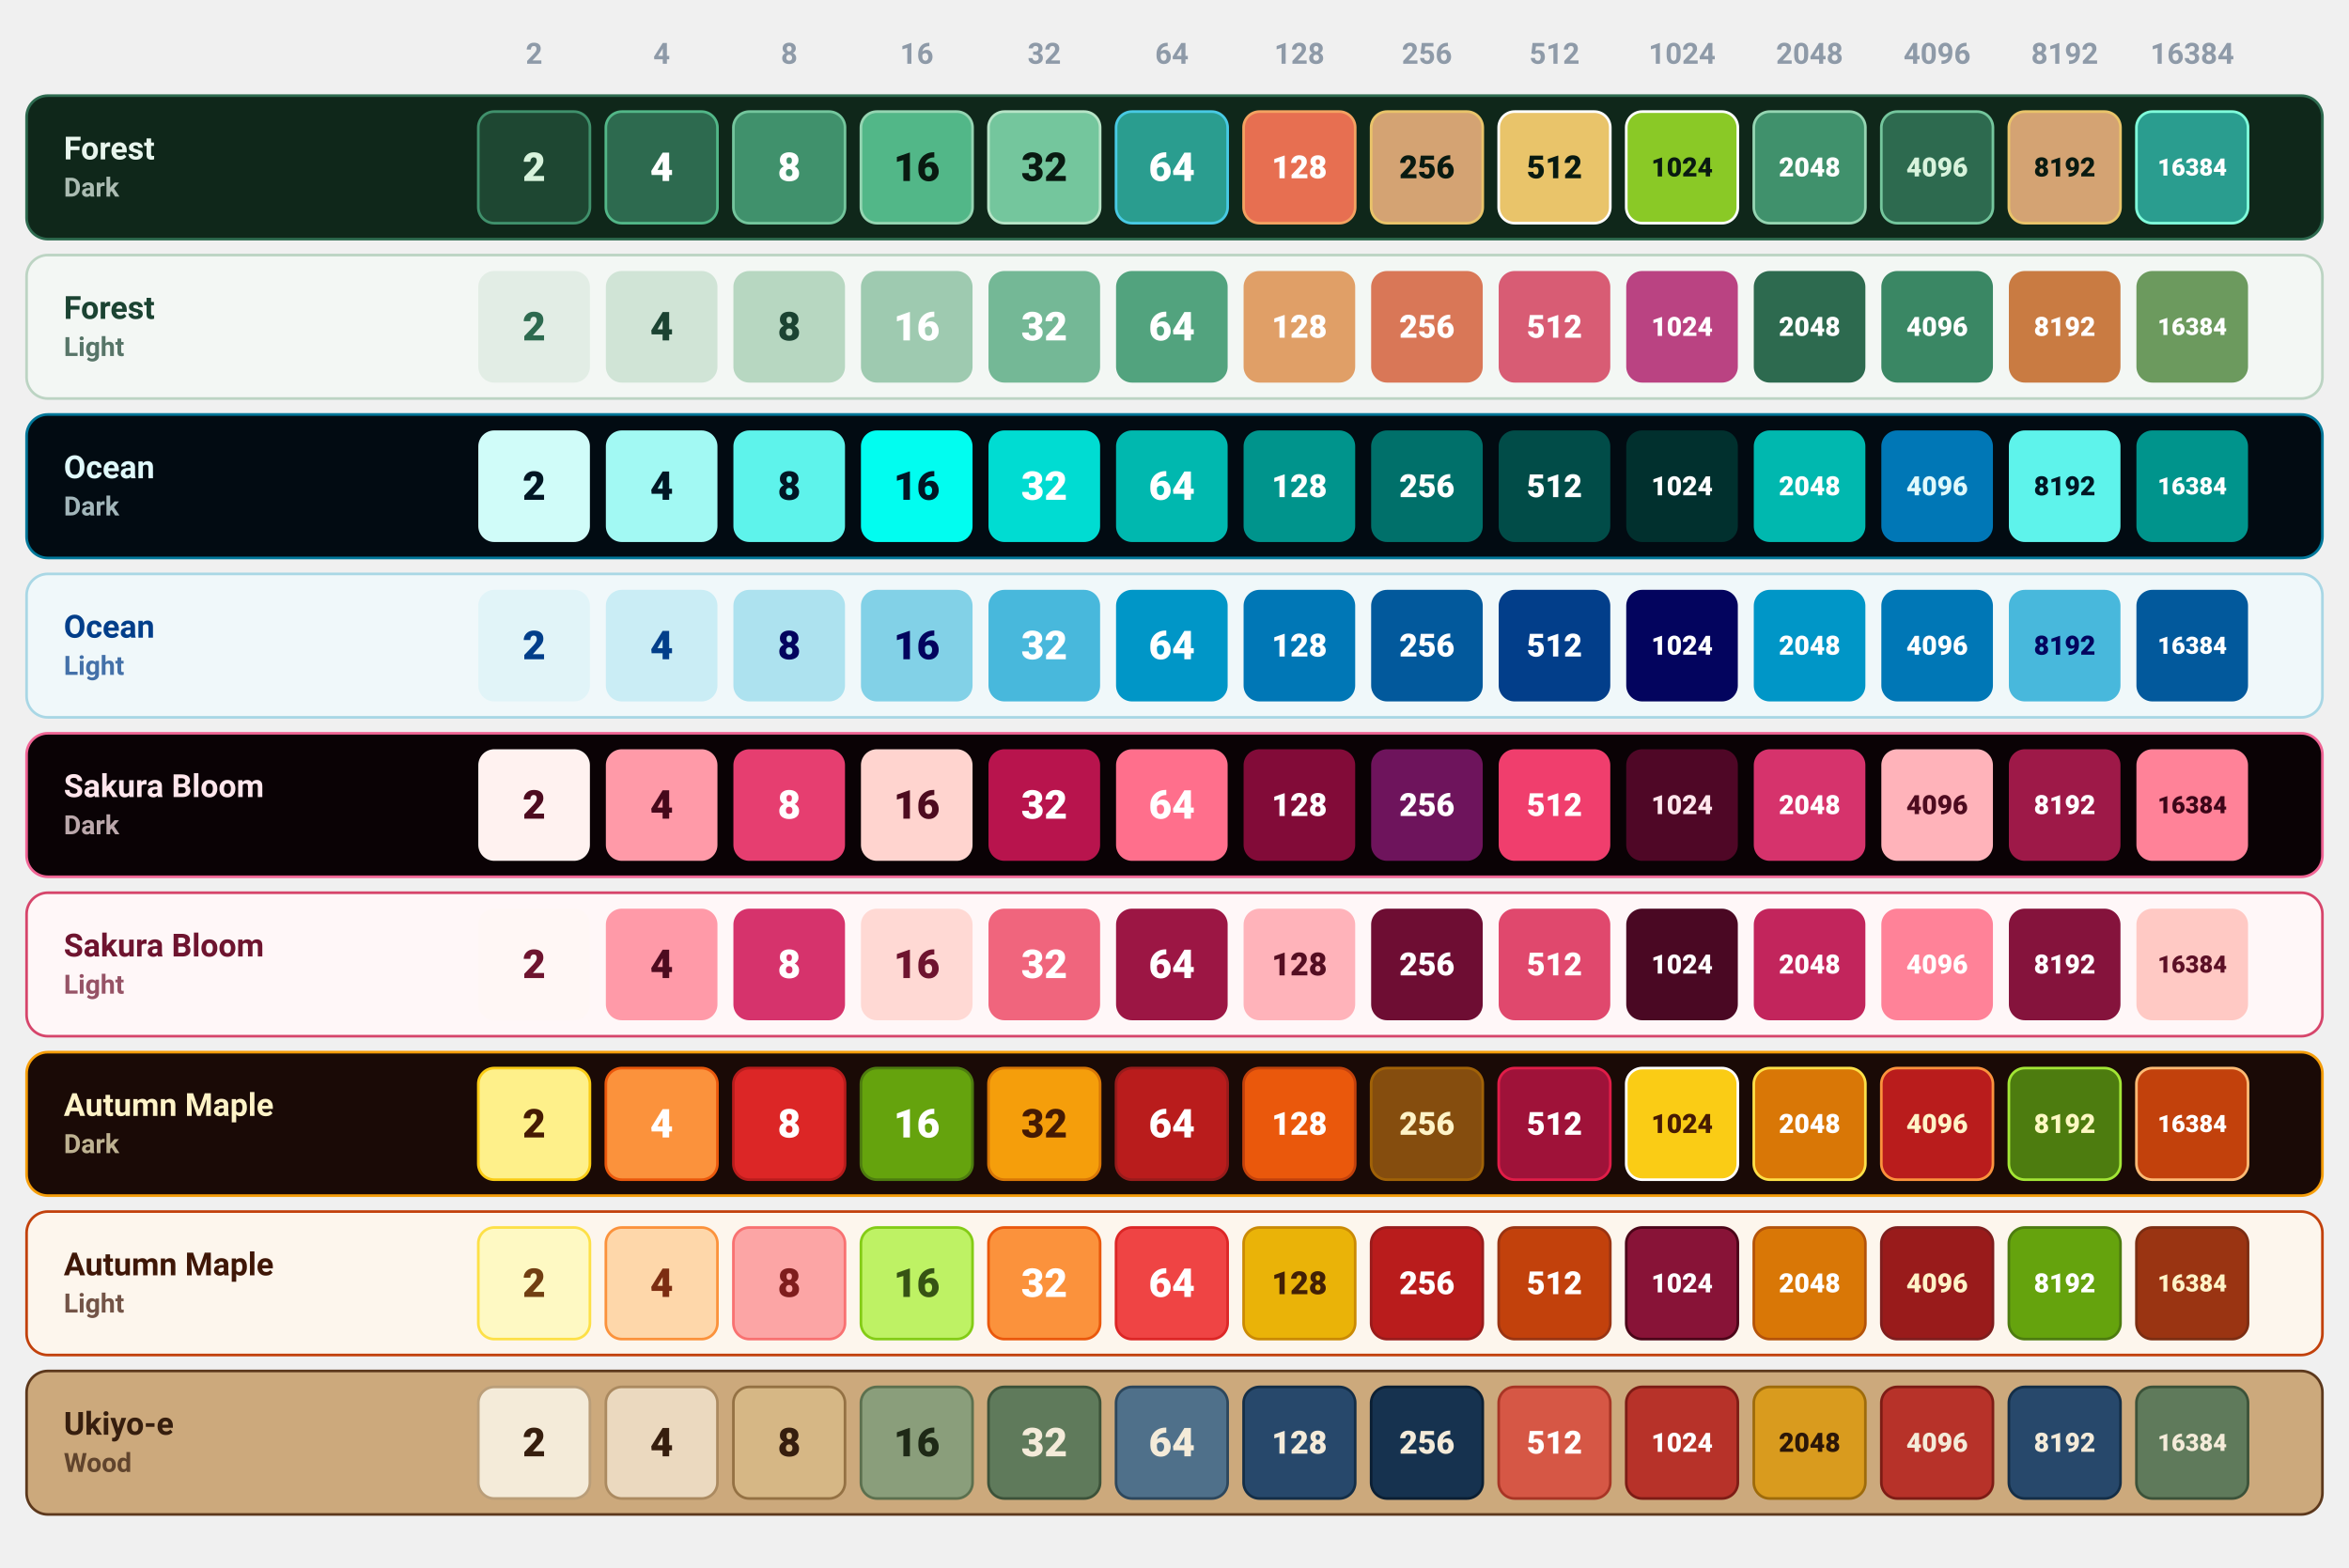
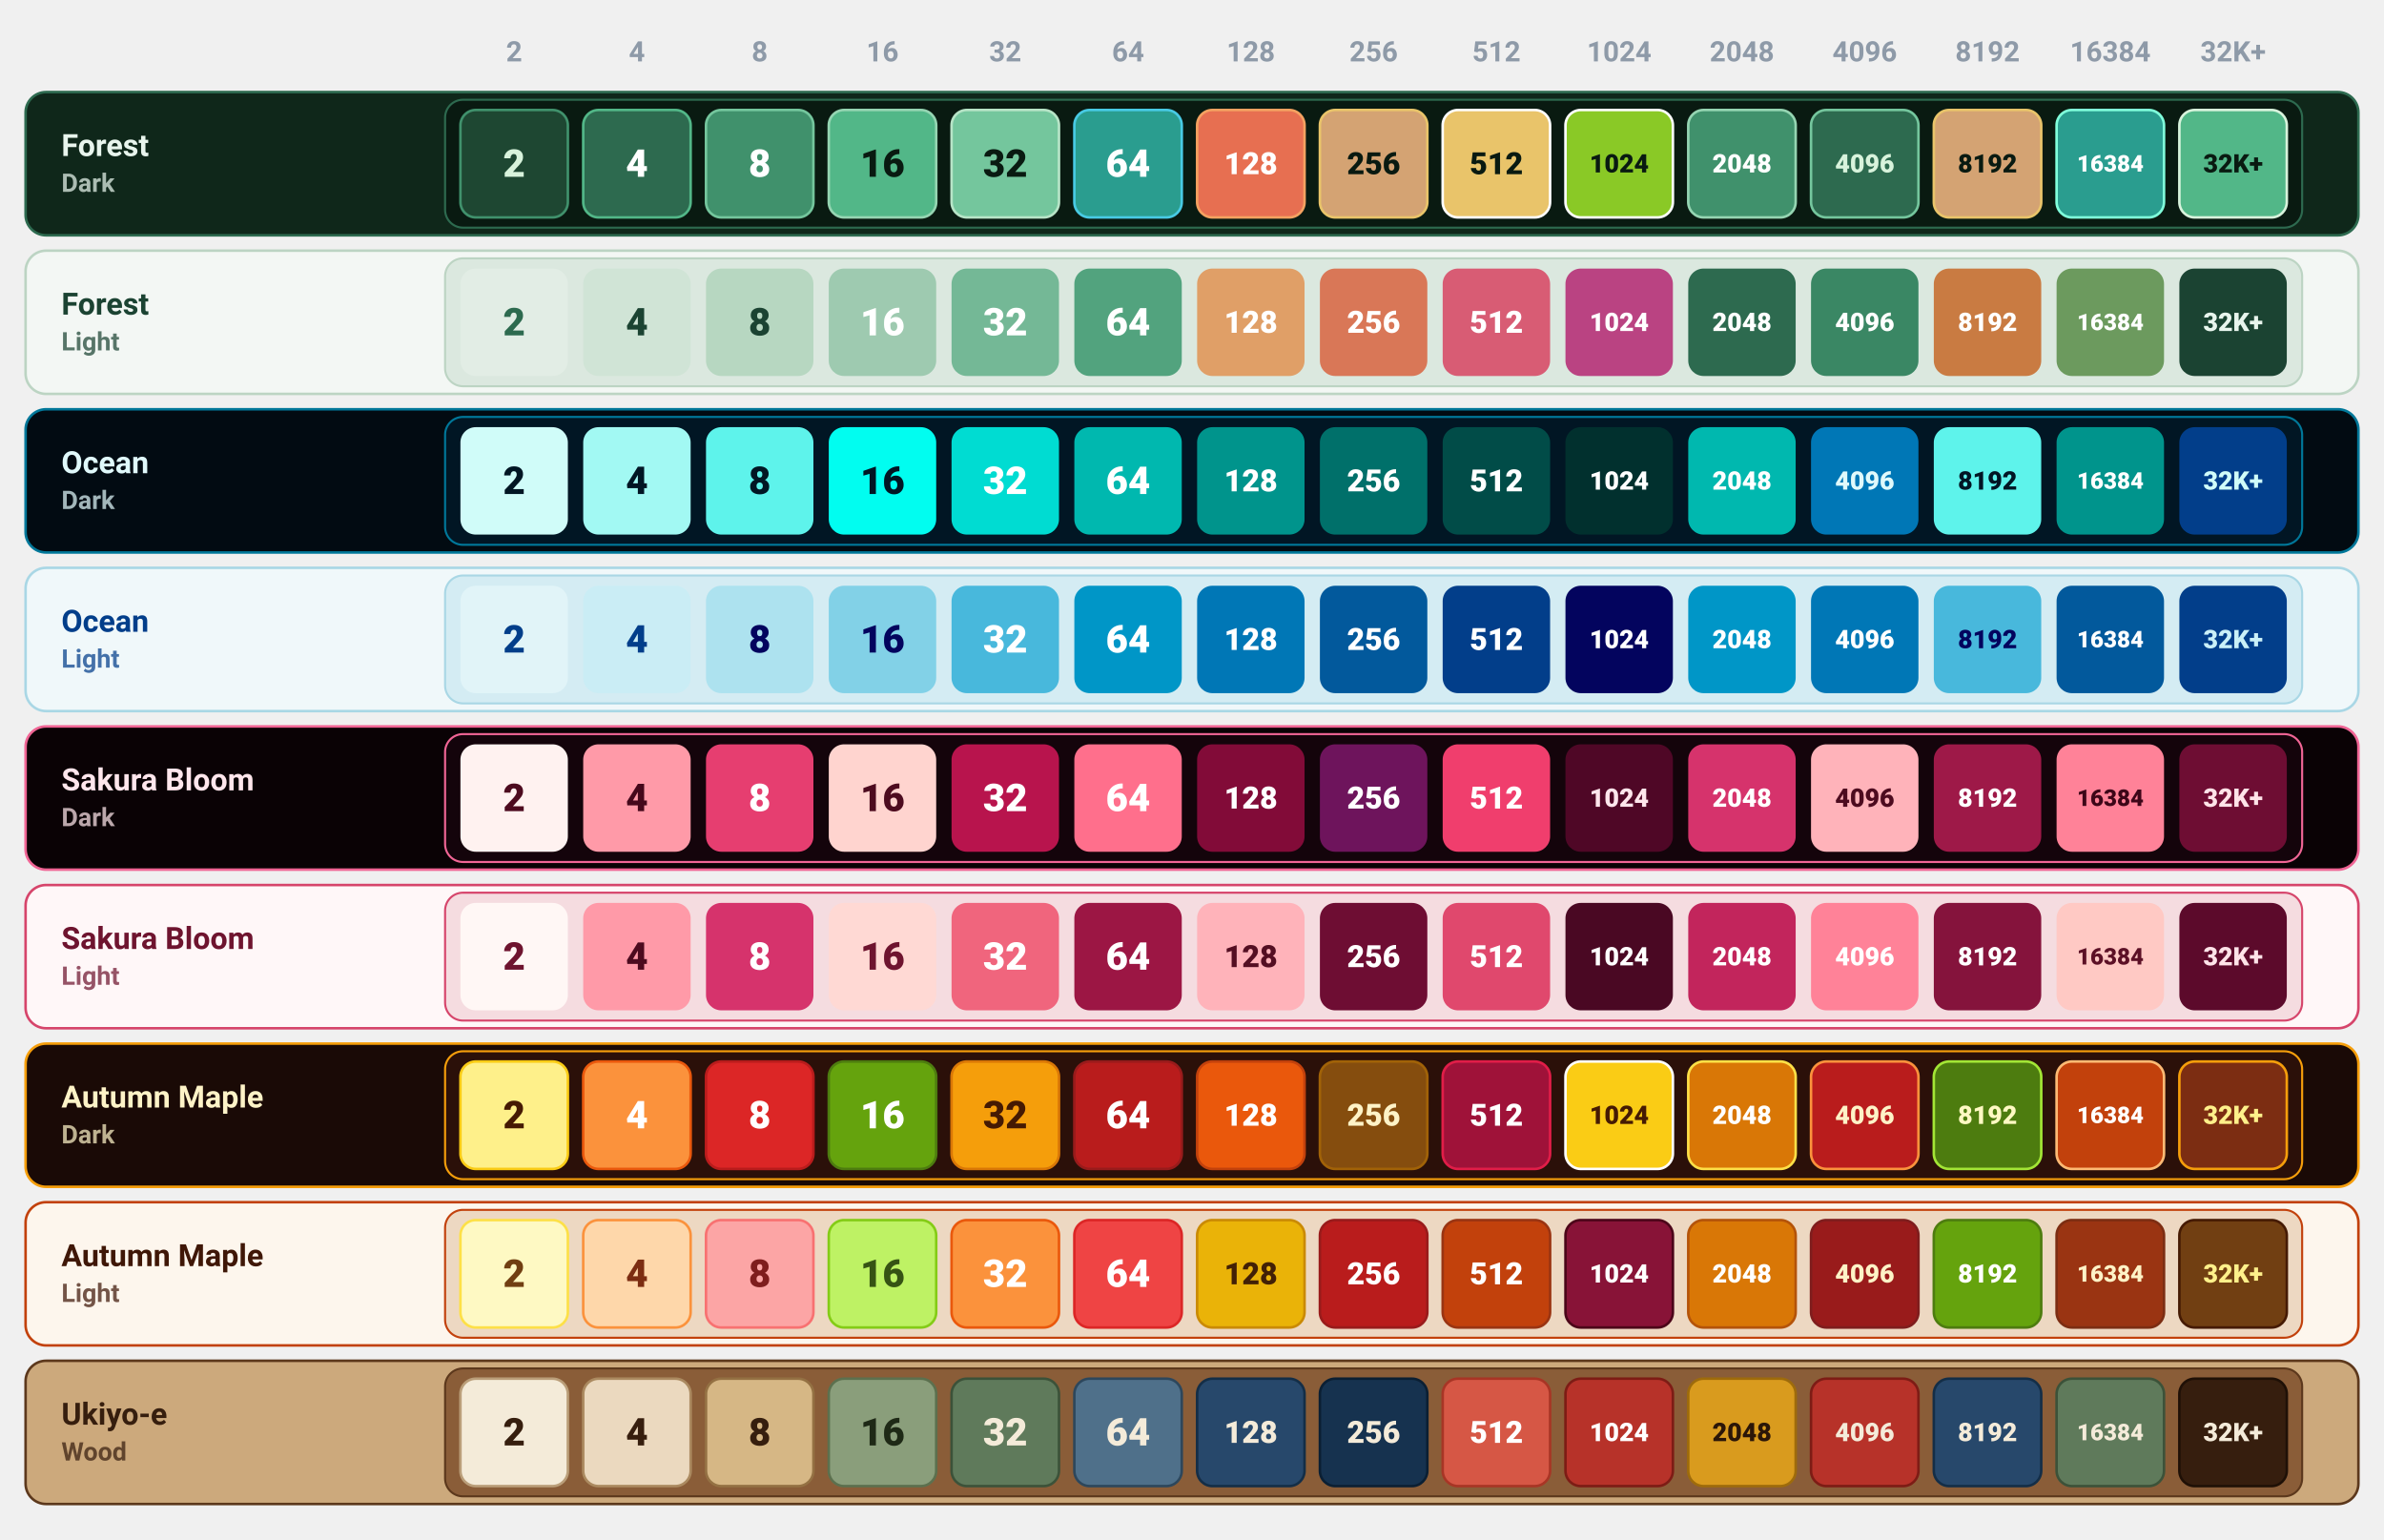
- <svg xmlns="http://www.w3.org/2000/svg" viewBox="0 0 884 590" width="100%" height="100%" style="background:#0a0c0e; font-family:-apple-system, BlinkMacSystemFont, 'Segoe UI', Roboto, sans-serif;">
+ <svg xmlns="http://www.w3.org/2000/svg" viewBox="0 0 932 602" width="100%" height="100%" style="background:#0a0c0e; font-family:-apple-system, BlinkMacSystemFont, 'Segoe UI', Roboto, sans-serif;">
  <style>
    .hdr { fill:#8e9aa8; font-size:11px; font-weight:700; text-anchor:middle; }
    .lbl { font-size:12px; font-weight:700; }
    .sub { font-size:10px; font-weight:600; fill:#6c7989; }
    .val { font-weight:800; text-anchor:middle; dominant-baseline:central; }
    .v2 { font-size:15px; } .v3 { font-size:12px; } .v4 { font-size:10px; } .v5 { font-size:9px; }
  </style>
  <g transform="translate(180, 24)">
    <text x="21" class="hdr">2</text>
    <text x="69" class="hdr">4</text>
    <text x="117" class="hdr">8</text>
    <text x="165" class="hdr">16</text>
    <text x="213" class="hdr">32</text>
    <text x="261" class="hdr">64</text>
    <text x="309" class="hdr">128</text>
    <text x="357" class="hdr">256</text>
    <text x="405" class="hdr">512</text>
    <text x="453" class="hdr">1024</text>
    <text x="501" class="hdr">2048</text>
    <text x="549" class="hdr">4096</text>
    <text x="597" class="hdr">8192</text>
    <text x="645" class="hdr">16384</text>
+     <text x="693" class="hdr">32K+</text>
  </g>
  <g transform="translate(10, 36)">
-     <rect width="864" height="54" rx="8" fill="#0f271a" stroke="#2d6a4f" stroke-width="1" />
-     <text x="14" y="24" fill="#e8f5ed" class="lbl">Forest</text>
-     <text x="14" y="38" class="sub" style="fill:#e8f5ed;" fill-opacity="0.72">Dark</text>
-     <g transform="translate(170, 6)">
+     <rect width="912" height="56" rx="8" fill="#0f271a" stroke="#2d6a4f" stroke-width="1" />
+     <text x="14" y="25" fill="#e8f5ed" class="lbl">Forest</text>
+     <text x="14" y="39" class="sub" style="fill:#e8f5ed;" fill-opacity="0.72">Dark</text>
+     <rect x="164" y="3" width="726" height="50" rx="7" fill="#091a11" stroke="#2d6a4f" stroke-width="0.8" />
+     <g transform="translate(170, 7)">
      <rect x="0" width="42" height="42" rx="6" fill="#1e4732" stroke="#40916c" />
      <text x="21" y="21" fill="#d8f3dc" class="val v2">2</text>
      <rect x="48" width="42" height="42" rx="6" fill="#2d6a4f" stroke="#52b788" />
      <text x="69" y="21" fill="#ffffff" class="val v2">4</text>
      <rect x="96" width="42" height="42" rx="6" fill="#40916c" stroke="#74c69d" />
      <text x="117" y="21" fill="#ffffff" class="val v2">8</text>
      <rect x="144" width="42" height="42" rx="6" fill="#52b788" stroke="#95d5b2" />
      <text x="165" y="21" fill="#091a11" class="val v2">16</text>
      <rect x="192" width="42" height="42" rx="6" fill="#74c69d" stroke="#b7e4c7" />
      <text x="213" y="21" fill="#091a11" class="val v2">32</text>
      <rect x="240" width="42" height="42" rx="6" fill="#2a9d8f" stroke="#48cae4" />
      <text x="261" y="21" fill="#ffffff" class="val v2">64</text>
      <rect x="288" width="42" height="42" rx="6" fill="#e76f51" stroke="#f4a261" />
      <text x="309" y="21" fill="#ffffff" class="val v3">128</text>
      <rect x="336" width="42" height="42" rx="6" fill="#d4a373" stroke="#e9c46a" />
      <text x="357" y="21" fill="#091a11" class="val v3">256</text>
      <rect x="384" width="42" height="42" rx="6" fill="#e9c46a" stroke="#ffffff" />
      <text x="405" y="21" fill="#091a11" class="val v3">512</text>
      <rect x="432" width="42" height="42" rx="6" fill="#8ac926" stroke="#ffffff" />
      <text x="453" y="21" fill="#091a11" class="val v4">1024</text>
      <rect x="480" width="42" height="42" rx="6" fill="#40916c" stroke="#95d5b2" />
      <text x="501" y="21" fill="#ffffff" class="val v4">2048</text>
      <rect x="528" width="42" height="42" rx="6" fill="#2d6a4f" stroke="#74c69d" />
      <text x="549" y="21" fill="#d8f3dc" class="val v4">4096</text>
      <rect x="576" width="42" height="42" rx="6" fill="#d4a373" stroke="#e9c46a" />
      <text x="597" y="21" fill="#091a11" class="val v4">8192</text>
      <rect x="624" width="42" height="42" rx="6" fill="#2a9d8f" stroke="#80ffdb" />
      <text x="645" y="21" fill="#ffffff" class="val v5">16384</text>
-     </g>
-   </g>
-   <g transform="translate(10, 96)">
-     <rect width="864" height="54" rx="8" fill="#f3f7f4" stroke="#bcd4c3" stroke-width="1" />
-     <text x="14" y="24" fill="#1b4332" class="lbl">Forest</text>
-     <text x="14" y="38" class="sub" style="fill:#1b4332;" fill-opacity="0.72">Light</text>
-     <g transform="translate(170, 6)">
+       <rect x="672" width="42" height="42" rx="6" fill="#52b788" stroke="#d8f3dc" />
+       <text x="693" y="21" fill="#091a11" class="val v4">32K+</text>
+     </g>
+   </g>
+   <g transform="translate(10, 98)">
+     <rect width="912" height="56" rx="8" fill="#f3f7f4" stroke="#bcd4c3" stroke-width="1" />
+     <text x="14" y="25" fill="#1b4332" class="lbl">Forest</text>
+     <text x="14" y="39" class="sub" style="fill:#1b4332;" fill-opacity="0.72">Light</text>
+     <rect x="164" y="3" width="726" height="50" rx="7" fill="#dbe8df" stroke="#bcd4c3" stroke-width="0.8" />
+     <g transform="translate(170, 7)">
      <rect x="0" width="42" height="42" rx="6" fill="#e2ede5" />
      <text x="21" y="21" fill="#2d6a4f" class="val v2">2</text>
      <rect x="48" width="42" height="42" rx="6" fill="#d0e4d6" />
      <text x="69" y="21" fill="#1b4332" class="val v2">4</text>
      <rect x="96" width="42" height="42" rx="6" fill="#b7d7c1" />
      <text x="117" y="21" fill="#1b4332" class="val v2">8</text>
      <rect x="144" width="42" height="42" rx="6" fill="#9ecab0" />
      <text x="165" y="21" fill="#ffffff" class="val v2">16</text>
      <rect x="192" width="42" height="42" rx="6" fill="#74b896" />
      <text x="213" y="21" fill="#ffffff" class="val v2">32</text>
      <rect x="240" width="42" height="42" rx="6" fill="#52a37e" />
      <text x="261" y="21" fill="#ffffff" class="val v2">64</text>
      <rect x="288" width="42" height="42" rx="6" fill="#e09f67" />
      <text x="309" y="21" fill="#ffffff" class="val v3">128</text>
      <rect x="336" width="42" height="42" rx="6" fill="#d97757" />
      <text x="357" y="21" fill="#ffffff" class="val v3">256</text>
      <rect x="384" width="42" height="42" rx="6" fill="#d85c74" />
      <text x="405" y="21" fill="#ffffff" class="val v3">512</text>
      <rect x="432" width="42" height="42" rx="6" fill="#ba4382" />
      <text x="453" y="21" fill="#ffffff" class="val v4">1024</text>
      <rect x="480" width="42" height="42" rx="6" fill="#2d6a4f" />
      <text x="501" y="21" fill="#ffffff" class="val v4">2048</text>
      <rect x="528" width="42" height="42" rx="6" fill="#3a8764" />
      <text x="549" y="21" fill="#ffffff" class="val v4">4096</text>
      <rect x="576" width="42" height="42" rx="6" fill="#c97b42" />
      <text x="597" y="21" fill="#ffffff" class="val v4">8192</text>
      <rect x="624" width="42" height="42" rx="6" fill="#6c9a5e" />
      <text x="645" y="21" fill="#ffffff" class="val v5">16384</text>
-     </g>
-   </g>
-   <g transform="translate(10, 156)">
-     <rect width="864" height="54" rx="8" fill="#020b12" stroke="#007799" stroke-width="1" />
-     <text x="14" y="24" fill="#e0f9fb" class="lbl">Ocean</text>
-     <text x="14" y="38" class="sub" style="fill:#e0f9fb;" fill-opacity="0.72">Dark</text>
-     <g transform="translate(170, 6)">
+       <rect x="672" width="42" height="42" rx="6" fill="#1b4332" />
+       <text x="693" y="21" fill="#e8f5ed" class="val v4">32K+</text>
+     </g>
+   </g>
+   <g transform="translate(10, 160)">
+     <rect width="912" height="56" rx="8" fill="#020b12" stroke="#007799" stroke-width="1" />
+     <text x="14" y="25" fill="#e0f9fb" class="lbl">Ocean</text>
+     <text x="14" y="39" class="sub" style="fill:#e0f9fb;" fill-opacity="0.72">Dark</text>
+     <rect x="164" y="3" width="726" height="50" rx="7" fill="#011624" stroke="#007799" stroke-width="0.8" />
+     <g transform="translate(170, 7)">
      <rect x="0" width="42" height="42" rx="6" fill="#d0fcf9" />
      <text x="21" y="21" fill="#011624" class="val v2">2</text>
      <rect x="48" width="42" height="42" rx="6" fill="#a2f9f3" />
      <text x="69" y="21" fill="#011624" class="val v2">4</text>
      <rect x="96" width="42" height="42" rx="6" fill="#5ef3eb" />
      <text x="117" y="21" fill="#011624" class="val v2">8</text>
      <rect x="144" width="42" height="42" rx="6" fill="#01fdf0" />
      <text x="165" y="21" fill="#011624" class="val v2">16</text>
      <rect x="192" width="42" height="42" rx="6" fill="#00dcd2" />
      <text x="213" y="21" fill="#ffffff" class="val v2">32</text>
      <rect x="240" width="42" height="42" rx="6" fill="#00b8af" />
      <text x="261" y="21" fill="#ffffff" class="val v2">64</text>
      <rect x="288" width="42" height="42" rx="6" fill="#00948c" />
      <text x="309" y="21" fill="#ffffff" class="val v3">128</text>
      <rect x="336" width="42" height="42" rx="6" fill="#00706a" />
      <text x="357" y="21" fill="#ffffff" class="val v3">256</text>
      <rect x="384" width="42" height="42" rx="6" fill="#014c48" />
      <text x="405" y="21" fill="#ffffff" class="val v3">512</text>
      <rect x="432" width="42" height="42" rx="6" fill="#01302e" />
      <text x="453" y="21" fill="#ffffff" class="val v4">1024</text>
      <rect x="480" width="42" height="42" rx="6" fill="#00b8af" />
      <text x="501" y="21" fill="#ffffff" class="val v4">2048</text>
      <rect x="528" width="42" height="42" rx="6" fill="#0077b6" />
      <text x="549" y="21" fill="#e0f9fb" class="val v4">4096</text>
      <rect x="576" width="42" height="42" rx="6" fill="#5ef3eb" />
      <text x="597" y="21" fill="#011624" class="val v4">8192</text>
      <rect x="624" width="42" height="42" rx="6" fill="#00948c" />
      <text x="645" y="21" fill="#ffffff" class="val v5">16384</text>
-     </g>
-   </g>
-   <g transform="translate(10, 216)">
-     <rect width="864" height="54" rx="8" fill="#f0f8fa" stroke="#a9d7e5" stroke-width="1" />
-     <text x="14" y="24" fill="#023e8a" class="lbl">Ocean</text>
-     <text x="14" y="38" class="sub" style="fill:#023e8a;" fill-opacity="0.72">Light</text>
-     <g transform="translate(170, 6)">
+       <rect x="672" width="42" height="42" rx="6" fill="#023e8a" />
+       <text x="693" y="21" fill="#d0fcf9" class="val v4">32K+</text>
+     </g>
+   </g>
+   <g transform="translate(10, 222)">
+     <rect width="912" height="56" rx="8" fill="#f0f8fa" stroke="#a9d7e5" stroke-width="1" />
+     <text x="14" y="25" fill="#023e8a" class="lbl">Ocean</text>
+     <text x="14" y="39" class="sub" style="fill:#023e8a;" fill-opacity="0.72">Light</text>
+     <rect x="164" y="3" width="726" height="50" rx="7" fill="#d4ecf3" stroke="#a9d7e5" stroke-width="0.8" />
+     <g transform="translate(170, 7)">
      <rect x="0" width="42" height="42" rx="6" fill="#e1f4f8" />
      <text x="21" y="21" fill="#023e8a" class="val v2">2</text>
      <rect x="48" width="42" height="42" rx="6" fill="#caedf5" />
      <text x="69" y="21" fill="#023e8a" class="val v2">4</text>
      <rect x="96" width="42" height="42" rx="6" fill="#ade2ef" />
      <text x="117" y="21" fill="#03045e" class="val v2">8</text>
      <rect x="144" width="42" height="42" rx="6" fill="#82d1e7" />
      <text x="165" y="21" fill="#03045e" class="val v2">16</text>
      <rect x="192" width="42" height="42" rx="6" fill="#48b8dc" />
      <text x="213" y="21" fill="#ffffff" class="val v2">32</text>
      <rect x="240" width="42" height="42" rx="6" fill="#0096c7" />
      <text x="261" y="21" fill="#ffffff" class="val v2">64</text>
      <rect x="288" width="42" height="42" rx="6" fill="#0077b6" />
      <text x="309" y="21" fill="#ffffff" class="val v3">128</text>
      <rect x="336" width="42" height="42" rx="6" fill="#02599c" />
      <text x="357" y="21" fill="#ffffff" class="val v3">256</text>
      <rect x="384" width="42" height="42" rx="6" fill="#023e8a" />
      <text x="405" y="21" fill="#ffffff" class="val v3">512</text>
      <rect x="432" width="42" height="42" rx="6" fill="#03045e" />
      <text x="453" y="21" fill="#ffffff" class="val v4">1024</text>
      <rect x="480" width="42" height="42" rx="6" fill="#0096c7" />
      <text x="501" y="21" fill="#ffffff" class="val v4">2048</text>
      <rect x="528" width="42" height="42" rx="6" fill="#0077b6" />
      <text x="549" y="21" fill="#ffffff" class="val v4">4096</text>
      <rect x="576" width="42" height="42" rx="6" fill="#48b8dc" />
      <text x="597" y="21" fill="#03045e" class="val v4">8192</text>
      <rect x="624" width="42" height="42" rx="6" fill="#02599c" />
      <text x="645" y="21" fill="#ffffff" class="val v5">16384</text>
-     </g>
-   </g>
-   <g transform="translate(10, 276)">
-     <rect width="864" height="54" rx="8" fill="#0a0205" stroke="#f06595" stroke-width="1" />
-     <text x="14" y="24" fill="#ffe6ec" class="lbl">Sakura Bloom</text>
-     <text x="14" y="38" class="sub" style="fill:#ffe6ec;" fill-opacity="0.72">Dark</text>
-     <g transform="translate(170, 6)">
+       <rect x="672" width="42" height="42" rx="6" fill="#023e8a" />
+       <text x="693" y="21" fill="#caf0f8" class="val v4">32K+</text>
+     </g>
+   </g>
+   <g transform="translate(10, 284)">
+     <rect width="912" height="56" rx="8" fill="#0a0205" stroke="#f06595" stroke-width="1" />
+     <text x="14" y="25" fill="#ffe6ec" class="lbl">Sakura Bloom</text>
+     <text x="14" y="39" class="sub" style="fill:#ffe6ec;" fill-opacity="0.72">Dark</text>
+     <rect x="164" y="3" width="726" height="50" rx="7" fill="#14040b" stroke="#f06595" stroke-width="0.8" />
+     <g transform="translate(170, 7)">
      <rect x="0" width="42" height="42" rx="6" fill="#fff2f0" />
      <text x="21" y="21" fill="#4d0b1f" class="val v2">2</text>
      <rect x="48" width="42" height="42" rx="6" fill="#ff9aa8" />
      <text x="69" y="21" fill="#45081b" class="val v2">4</text>
      <rect x="96" width="42" height="42" rx="6" fill="#e63e70" />
      <text x="117" y="21" fill="#ffffff" class="val v2">8</text>
      <rect x="144" width="42" height="42" rx="6" fill="#ffd4cf" />
      <text x="165" y="21" fill="#4d0b1f" class="val v2">16</text>
      <rect x="192" width="42" height="42" rx="6" fill="#b8144d" />
      <text x="213" y="21" fill="#ffffff" class="val v2">32</text>
      <rect x="240" width="42" height="42" rx="6" fill="#ff6f8c" />
      <text x="261" y="21" fill="#ffffff" class="val v2">64</text>
      <rect x="288" width="42" height="42" rx="6" fill="#820b38" />
      <text x="309" y="21" fill="#ffffff" class="val v3">128</text>
      <rect x="336" width="42" height="42" rx="6" fill="#6e145c" />
      <text x="357" y="21" fill="#ffffff" class="val v3">256</text>
      <rect x="384" width="42" height="42" rx="6" fill="#f03e6d" />
      <text x="405" y="21" fill="#ffffff" class="val v3">512</text>
      <rect x="432" width="42" height="42" rx="6" fill="#4f0726" />
      <text x="453" y="21" fill="#ffe6ec" class="val v4">1024</text>
      <rect x="480" width="42" height="42" rx="6" fill="#d6336c" />
      <text x="501" y="21" fill="#ffffff" class="val v4">2048</text>
      <rect x="528" width="42" height="42" rx="6" fill="#ffb3ba" />
      <text x="549" y="21" fill="#4d0b1f" class="val v4">4096</text>
      <rect x="576" width="42" height="42" rx="6" fill="#9e1948" />
      <text x="597" y="21" fill="#ffffff" class="val v4">8192</text>
      <rect x="624" width="42" height="42" rx="6" fill="#ff8298" />
      <text x="645" y="21" fill="#3d0618" class="val v5">16384</text>
-     </g>
-   </g>
-   <g transform="translate(10, 336)">
-     <rect width="864" height="54" rx="8" fill="#fff7f8" stroke="#d6456b" stroke-width="1" />
-     <text x="14" y="24" fill="#6e142f" class="lbl">Sakura Bloom</text>
-     <text x="14" y="38" class="sub" style="fill:#6e142f;" fill-opacity="0.72">Light</text>
-     <g transform="translate(170, 6)">
+       <rect x="672" width="42" height="42" rx="6" fill="#6e0d33" />
+       <text x="693" y="21" fill="#ffe3e8" class="val v4">32K+</text>
+     </g>
+   </g>
+   <g transform="translate(10, 346)">
+     <rect width="912" height="56" rx="8" fill="#fff7f8" stroke="#d6456b" stroke-width="1" />
+     <text x="14" y="25" fill="#6e142f" class="lbl">Sakura Bloom</text>
+     <text x="14" y="39" class="sub" style="fill:#6e142f;" fill-opacity="0.72">Light</text>
+     <rect x="164" y="3" width="726" height="50" rx="7" fill="#f5dce0" stroke="#d6456b" stroke-width="0.8" />
+     <g transform="translate(170, 7)">
      <rect x="0" width="42" height="42" rx="6" fill="#fff7f5" />
      <text x="21" y="21" fill="#6e142f" class="val v2">2</text>
      <rect x="48" width="42" height="42" rx="6" fill="#ff9aa8" />
      <text x="69" y="21" fill="#4d0b1f" class="val v2">4</text>
      <rect x="96" width="42" height="42" rx="6" fill="#d6336c" />
      <text x="117" y="21" fill="#ffffff" class="val v2">8</text>
      <rect x="144" width="42" height="42" rx="6" fill="#ffd9d4" />
      <text x="165" y="21" fill="#6e142f" class="val v2">16</text>
      <rect x="192" width="42" height="42" rx="6" fill="#f0657d" />
      <text x="213" y="21" fill="#ffffff" class="val v2">32</text>
      <rect x="240" width="42" height="42" rx="6" fill="#9c1644" />
      <text x="261" y="21" fill="#ffffff" class="val v2">64</text>
      <rect x="288" width="42" height="42" rx="6" fill="#ffb3ba" />
      <text x="309" y="21" fill="#540e22" class="val v3">128</text>
      <rect x="336" width="42" height="42" rx="6" fill="#6e0d33" />
      <text x="357" y="21" fill="#ffffff" class="val v3">256</text>
      <rect x="384" width="42" height="42" rx="6" fill="#e0486d" />
      <text x="405" y="21" fill="#ffffff" class="val v3">512</text>
      <rect x="432" width="42" height="42" rx="6" fill="#4a0823" />
      <text x="453" y="21" fill="#ffffff" class="val v4">1024</text>
      <rect x="480" width="42" height="42" rx="6" fill="#c2255c" />
      <text x="501" y="21" fill="#ffffff" class="val v4">2048</text>
      <rect x="528" width="42" height="42" rx="6" fill="#ff8298" />
      <text x="549" y="21" fill="#ffffff" class="val v4">4096</text>
      <rect x="576" width="42" height="42" rx="6" fill="#85133c" />
      <text x="597" y="21" fill="#ffffff" class="val v4">8192</text>
      <rect x="624" width="42" height="42" rx="6" fill="#ffc9c4" />
      <text x="645" y="21" fill="#5c1026" class="val v5">16384</text>
-     </g>
-   </g>
-   <g transform="translate(10, 396)">
-     <rect width="864" height="54" rx="8" fill="#1a0a06" stroke="#f59e0b" stroke-width="1" />
-     <text x="14" y="24" fill="#fef3c7" class="lbl">Autumn Maple</text>
-     <text x="14" y="38" class="sub" style="fill:#fef3c7;" fill-opacity="0.72">Dark</text>
-     <g transform="translate(170, 6)">
+       <rect x="672" width="42" height="42" rx="6" fill="#5c0a2b" />
+       <text x="693" y="21" fill="#ffe3e8" class="val v4">32K+</text>
+     </g>
+   </g>
+   <g transform="translate(10, 408)">
+     <rect width="912" height="56" rx="8" fill="#1a0a06" stroke="#f59e0b" stroke-width="1" />
+     <text x="14" y="25" fill="#fef3c7" class="lbl">Autumn Maple</text>
+     <text x="14" y="39" class="sub" style="fill:#fef3c7;" fill-opacity="0.72">Dark</text>
+     <rect x="164" y="3" width="726" height="50" rx="7" fill="#2b1009" stroke="#f59e0b" stroke-width="0.8" />
+     <g transform="translate(170, 7)">
      <rect x="0" width="42" height="42" rx="6" fill="#fef08a" stroke="#facc15" />
      <text x="21" y="21" fill="#451a03" class="val v2">2</text>
      <rect x="48" width="42" height="42" rx="6" fill="#fb923c" stroke="#ea580c" />
      <text x="69" y="21" fill="#ffffff" class="val v2">4</text>
      <rect x="96" width="42" height="42" rx="6" fill="#dc2626" stroke="#b91c1c" />
      <text x="117" y="21" fill="#ffffff" class="val v2">8</text>
      <rect x="144" width="42" height="42" rx="6" fill="#65a30d" stroke="#4d7c0f" />
      <text x="165" y="21" fill="#ffffff" class="val v2">16</text>
      <rect x="192" width="42" height="42" rx="6" fill="#f59e0b" stroke="#d97706" />
      <text x="213" y="21" fill="#451a03" class="val v2">32</text>
      <rect x="240" width="42" height="42" rx="6" fill="#b91c1c" stroke="#991b1b" />
      <text x="261" y="21" fill="#ffffff" class="val v2">64</text>
      <rect x="288" width="42" height="42" rx="6" fill="#ea580c" stroke="#c2410c" />
      <text x="309" y="21" fill="#ffffff" class="val v3">128</text>
      <rect x="336" width="42" height="42" rx="6" fill="#854d0e" stroke="#a16207" />
      <text x="357" y="21" fill="#fef3c7" class="val v3">256</text>
      <rect x="384" width="42" height="42" rx="6" fill="#9f1239" stroke="#e11d48" />
      <text x="405" y="21" fill="#ffffff" class="val v3">512</text>
      <rect x="432" width="42" height="42" rx="6" fill="#facc15" stroke="#ffffff" />
      <text x="453" y="21" fill="#451a03" class="val v4">1024</text>
      <rect x="480" width="42" height="42" rx="6" fill="#d97706" stroke="#fde047" />
      <text x="501" y="21" fill="#ffffff" class="val v4">2048</text>
      <rect x="528" width="42" height="42" rx="6" fill="#b91c1c" stroke="#fb923c" />
      <text x="549" y="21" fill="#fef3c7" class="val v4">4096</text>
      <rect x="576" width="42" height="42" rx="6" fill="#4d7c0f" stroke="#a3e635" />
      <text x="597" y="21" fill="#fef9c3" class="val v4">8192</text>
      <rect x="624" width="42" height="42" rx="6" fill="#c2410c" stroke="#fdba74" />
      <text x="645" y="21" fill="#ffffff" class="val v5">16384</text>
-     </g>
-   </g>
-   <g transform="translate(10, 456)">
-     <rect width="864" height="54" rx="8" fill="#fdf6ed" stroke="#c2410c" stroke-width="1" />
-     <text x="14" y="24" fill="#3f1707" class="lbl">Autumn Maple</text>
-     <text x="14" y="38" class="sub" style="fill:#3f1707;" fill-opacity="0.72">Light</text>
-     <g transform="translate(170, 6)">
+       <rect x="672" width="42" height="42" rx="6" fill="#7c2d12" stroke="#f59e0b" />
+       <text x="693" y="21" fill="#fef08a" class="val v4">32K+</text>
+     </g>
+   </g>
+   <g transform="translate(10, 470)">
+     <rect width="912" height="56" rx="8" fill="#fdf6ed" stroke="#c2410c" stroke-width="1" />
+     <text x="14" y="25" fill="#3f1707" class="lbl">Autumn Maple</text>
+     <text x="14" y="39" class="sub" style="fill:#3f1707;" fill-opacity="0.72">Light</text>
+     <rect x="164" y="3" width="726" height="50" rx="7" fill="#edd8c2" stroke="#c2410c" stroke-width="0.8" />
+     <g transform="translate(170, 7)">
      <rect x="0" width="42" height="42" rx="6" fill="#fef9c3" stroke="#fde047" />
      <text x="21" y="21" fill="#713f12" class="val v2">2</text>
      <rect x="48" width="42" height="42" rx="6" fill="#fed7aa" stroke="#fb923c" />
      <text x="69" y="21" fill="#7c2d12" class="val v2">4</text>
      <rect x="96" width="42" height="42" rx="6" fill="#fca5a5" stroke="#f87171" />
      <text x="117" y="21" fill="#7f1d1d" class="val v2">8</text>
      <rect x="144" width="42" height="42" rx="6" fill="#bef264" stroke="#84cc16" />
      <text x="165" y="21" fill="#365314" class="val v2">16</text>
      <rect x="192" width="42" height="42" rx="6" fill="#fb923c" stroke="#ea580c" />
      <text x="213" y="21" fill="#ffffff" class="val v2">32</text>
      <rect x="240" width="42" height="42" rx="6" fill="#ef4444" stroke="#dc2626" />
      <text x="261" y="21" fill="#ffffff" class="val v2">64</text>
      <rect x="288" width="42" height="42" rx="6" fill="#eab308" stroke="#ca8a04" />
      <text x="309" y="21" fill="#422006" class="val v3">128</text>
      <rect x="336" width="42" height="42" rx="6" fill="#b91c1c" stroke="#991b1b" />
      <text x="357" y="21" fill="#ffffff" class="val v3">256</text>
      <rect x="384" width="42" height="42" rx="6" fill="#c2410c" stroke="#9a3412" />
      <text x="405" y="21" fill="#ffffff" class="val v3">512</text>
      <rect x="432" width="42" height="42" rx="6" fill="#881337" stroke="#4c0519" />
      <text x="453" y="21" fill="#ffffff" class="val v4">1024</text>
      <rect x="480" width="42" height="42" rx="6" fill="#d97706" stroke="#b45309" />
      <text x="501" y="21" fill="#ffffff" class="val v4">2048</text>
      <rect x="528" width="42" height="42" rx="6" fill="#991b1b" stroke="#7f1d1d" />
      <text x="549" y="21" fill="#fef3c7" class="val v4">4096</text>
      <rect x="576" width="42" height="42" rx="6" fill="#65a30d" stroke="#4d7c0f" />
      <text x="597" y="21" fill="#ffffff" class="val v4">8192</text>
      <rect x="624" width="42" height="42" rx="6" fill="#9a3412" stroke="#7c2d12" />
      <text x="645" y="21" fill="#fef3c7" class="val v5">16384</text>
-     </g>
-   </g>
-   <g transform="translate(10, 516)">
-     <rect width="864" height="54" rx="8" fill="#cca97c" stroke="#5c381c" stroke-width="1" />
-     <text x="14" y="24" fill="#361e0e" class="lbl">Ukiyo-e</text>
-     <text x="14" y="38" class="sub" style="fill:#361e0e;" fill-opacity="0.72">Wood</text>
-     <g transform="translate(170, 6)">
+       <rect x="672" width="42" height="42" rx="6" fill="#713f12" stroke="#451a03" />
+       <text x="693" y="21" fill="#fef08a" class="val v4">32K+</text>
+     </g>
+   </g>
+   <g transform="translate(10, 532)">
+     <rect width="912" height="56" rx="8" fill="#cca97c" stroke="#5c381c" stroke-width="1" />
+     <text x="14" y="25" fill="#361e0e" class="lbl">Ukiyo-e</text>
+     <text x="14" y="39" class="sub" style="fill:#361e0e;" fill-opacity="0.72">Wood</text>
+     <rect x="164" y="3" width="726" height="50" rx="7" fill="#8a5d38" stroke="#5c381c" stroke-width="0.8" />
+     <g transform="translate(170, 7)">
      <rect x="0" width="42" height="42" rx="6" fill="#f4ebd9" stroke="#ba9e79" />
      <text x="21" y="21" fill="#361e0e" class="val v2">2</text>
      <rect x="48" width="42" height="42" rx="6" fill="#ebd9bf" stroke="#ab8a60" />
      <text x="69" y="21" fill="#361e0e" class="val v2">4</text>
      <rect x="96" width="42" height="42" rx="6" fill="#d6b785" stroke="#947143" />
      <text x="117" y="21" fill="#361e0e" class="val v2">8</text>
      <rect x="144" width="42" height="42" rx="6" fill="#8a9e7b" stroke="#5c704e" />
      <text x="165" y="21" fill="#1e2916" class="val v2">16</text>
      <rect x="192" width="42" height="42" rx="6" fill="#5f7a5b" stroke="#3c5239" />
      <text x="213" y="21" fill="#f4ebd9" class="val v2">32</text>
      <rect x="240" width="42" height="42" rx="6" fill="#4f708a" stroke="#2d475c" />
      <text x="261" y="21" fill="#f4ebd9" class="val v2">64</text>
      <rect x="288" width="42" height="42" rx="6" fill="#27486b" stroke="#142e47" />
      <text x="309" y="21" fill="#f4ebd9" class="val v3">128</text>
      <rect x="336" width="42" height="42" rx="6" fill="#16324f" stroke="#0b1f33" />
      <text x="357" y="21" fill="#f4ebd9" class="val v3">256</text>
      <rect x="384" width="42" height="42" rx="6" fill="#d65745" stroke="#a83525" />
      <text x="405" y="21" fill="#ffffff" class="val v3">512</text>
      <rect x="432" width="42" height="42" rx="6" fill="#b73229" stroke="#7d1c15" />
      <text x="453" y="21" fill="#ffffff" class="val v4">1024</text>
      <rect x="480" width="42" height="42" rx="6" fill="#d99b1e" stroke="#9e6b0b" />
      <text x="501" y="21" fill="#2b1608" class="val v4">2048</text>
      <rect x="528" width="42" height="42" rx="6" fill="#b73229" stroke="#7d1c15" />
      <text x="549" y="21" fill="#f4ebd9" class="val v4">4096</text>
      <rect x="576" width="42" height="42" rx="6" fill="#27486b" stroke="#142e47" />
      <text x="597" y="21" fill="#f4ebd9" class="val v4">8192</text>
      <rect x="624" width="42" height="42" rx="6" fill="#5f7a5b" stroke="#3c5239" />
      <text x="645" y="21" fill="#f4ebd9" class="val v5">16384</text>
+       <rect x="672" width="42" height="42" rx="6" fill="#361e0e" stroke="#1f1006" />
+       <text x="693" y="21" fill="#f4ebd9" class="val v4">32K+</text>
    </g>
  </g>
</svg>
